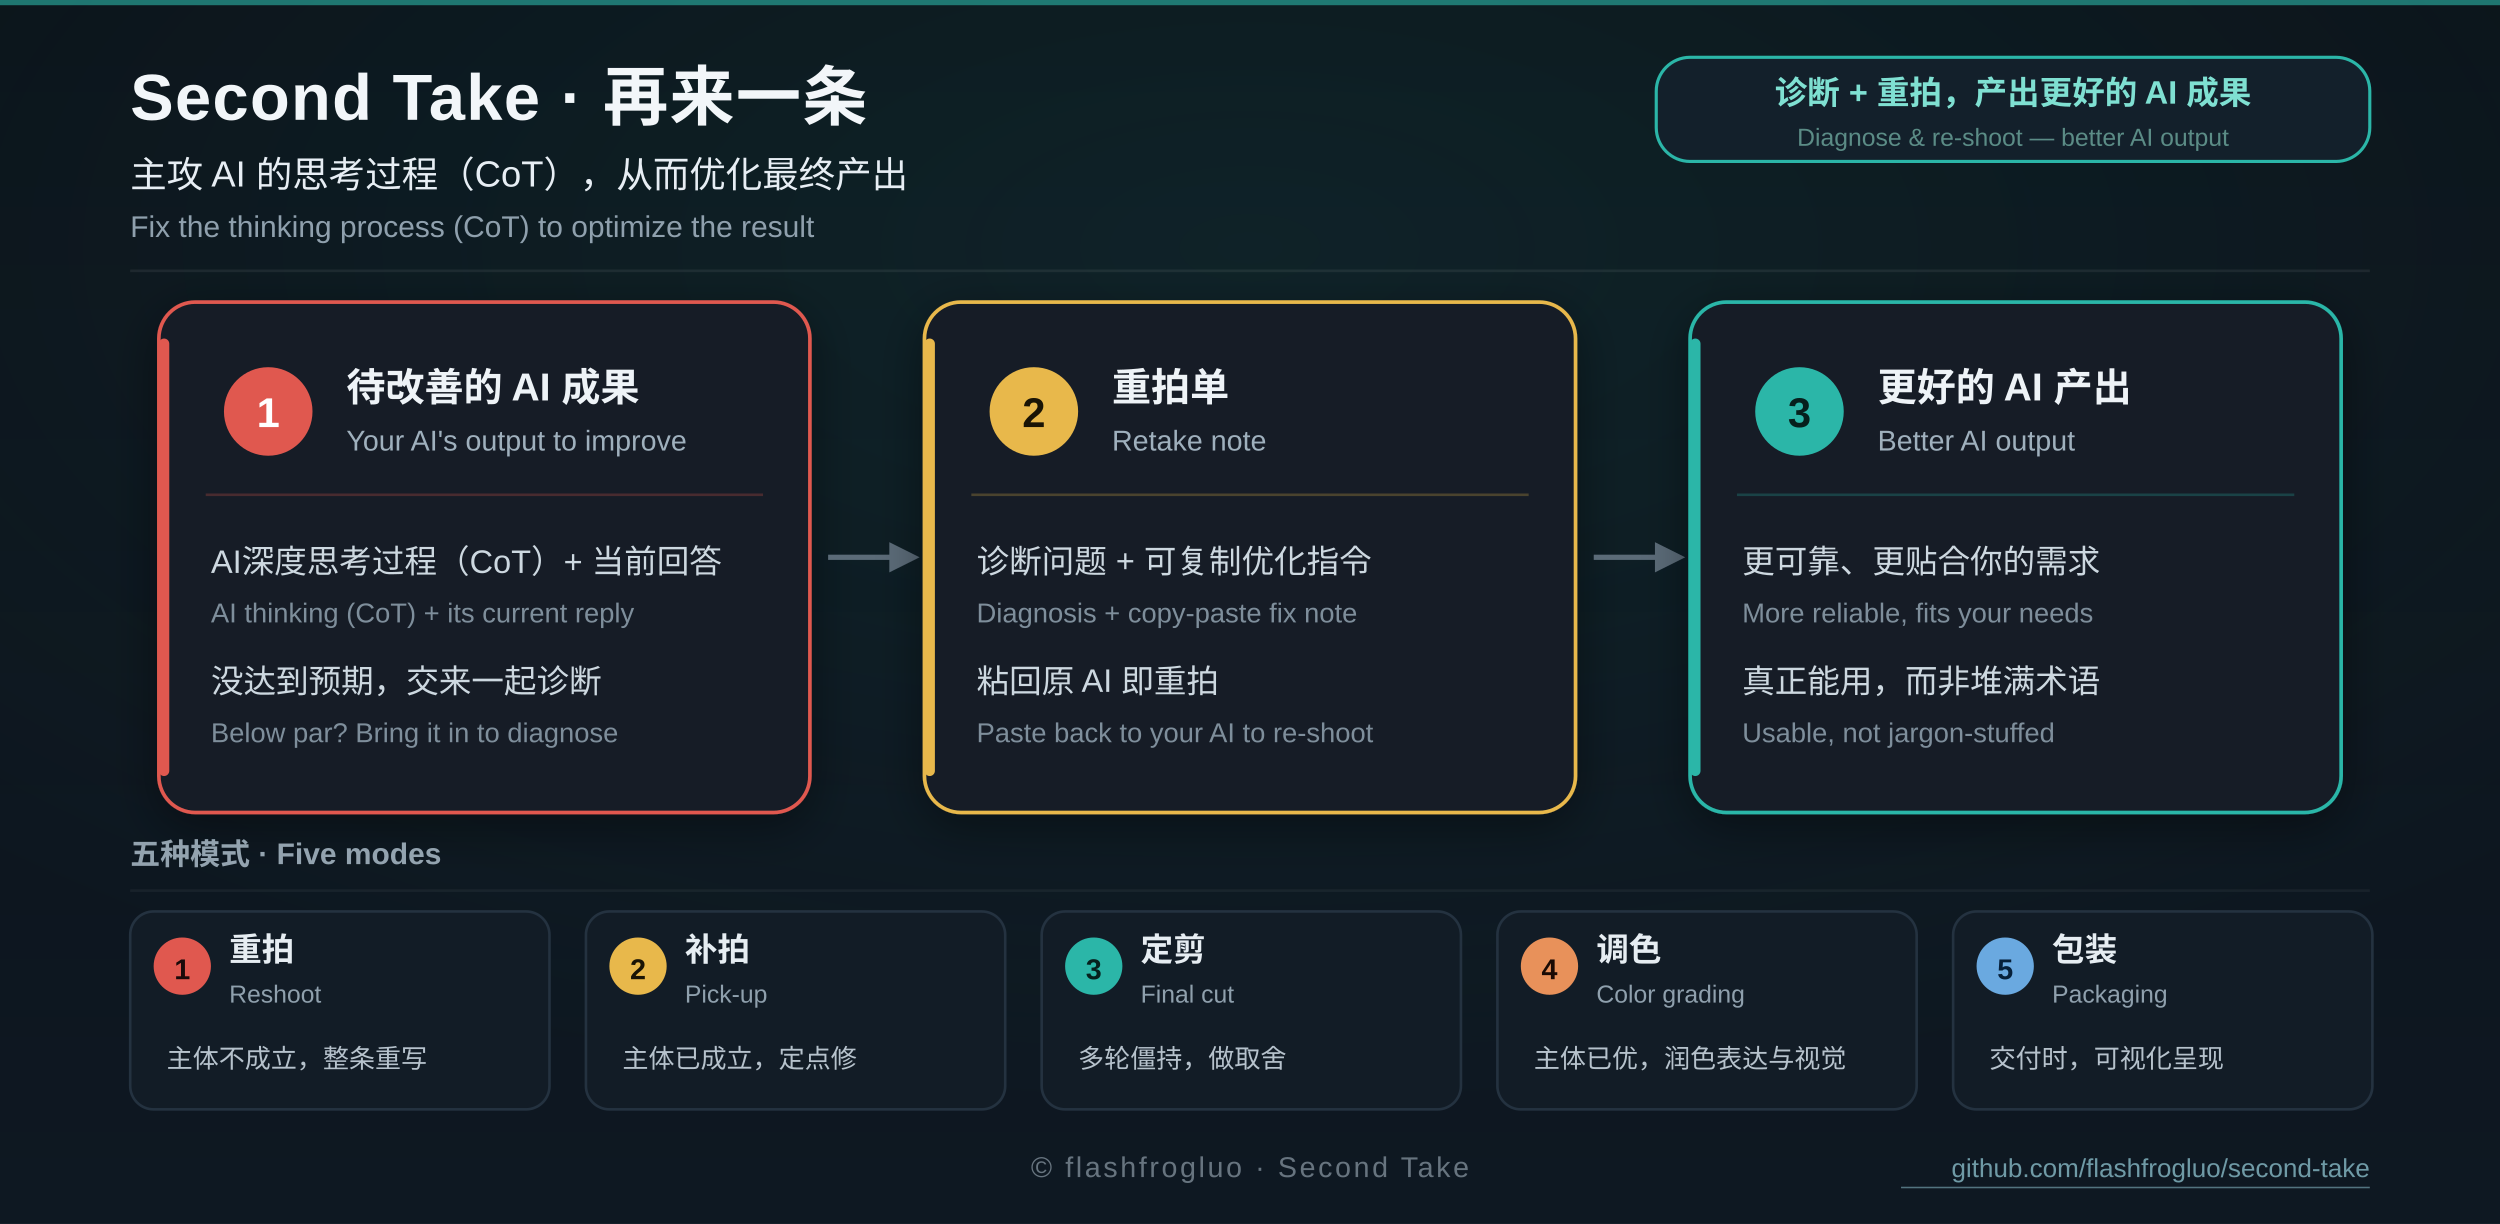
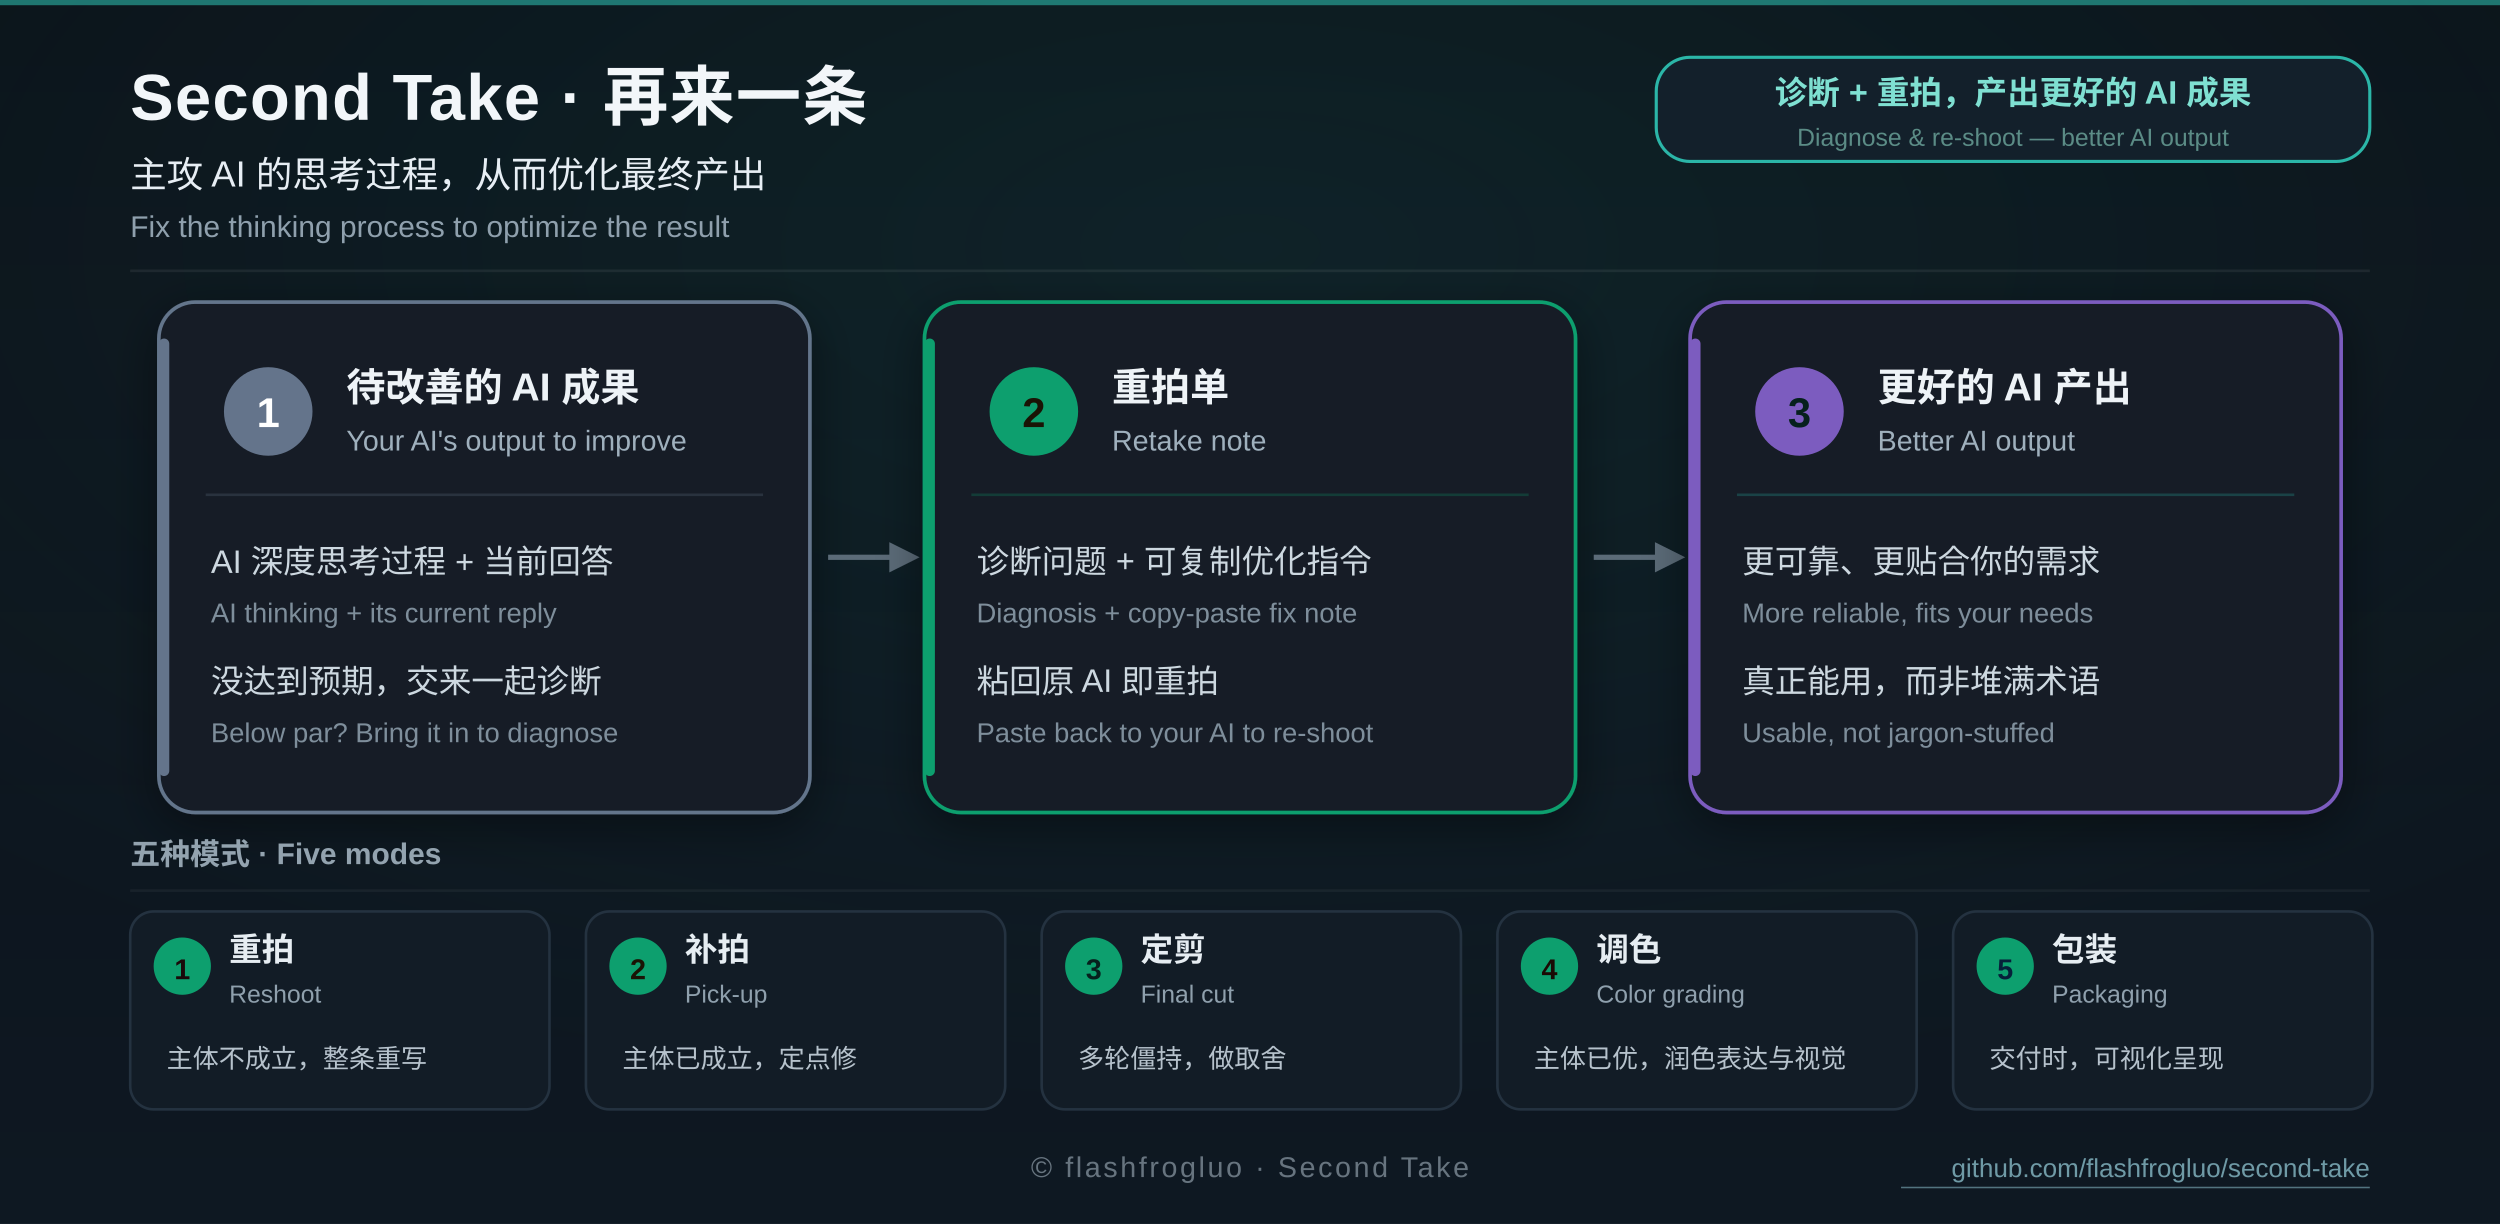
<svg xmlns="http://www.w3.org/2000/svg" xmlns:xlink="http://www.w3.org/1999/xlink" viewBox="0 0 960 470" width="960" height="470" font-family="'Helvetica Neue',Arial,'PingFang SC','Microsoft YaHei',sans-serif">
  <defs>
    <linearGradient id="bg" x1="0" y1="0" x2="0" y2="1">
      <stop offset="0" stop-color="#0b1118" />
      <stop offset="1" stop-color="#0e1822" />
    </linearGradient>
    <radialGradient id="glow" cx="50%" cy="20%" r="72%">
      <stop offset="0" stop-color="#2bb6a8" stop-opacity="0.10" />
      <stop offset="100%" stop-color="#2bb6a8" stop-opacity="0" />
    </radialGradient>
    <filter id="shadow" x="-25%" y="-25%" width="150%" height="150%">
      <feDropShadow dx="0" dy="5" stdDeviation="9" flood-color="#000" flood-opacity="0.40" />
    </filter>
  </defs>
  <rect width="960" height="470" fill="url(#bg)" />
  <rect width="960" height="470" fill="url(#glow)" />
  <rect x="0" y="0" width="960" height="2" fill="#2bb6a8" opacity="0.6" />
  <text x="50" y="46" fill="#f2f6f9" font-size="25" font-weight="800" letter-spacing="0.5">Second Take · 再来一条</text>
  <rect x="636" y="22" width="274" height="40" rx="13" fill="#13202b" stroke="#2bb6a8" stroke-width="1.2" />
  <text x="773" y="40" text-anchor="middle" fill="#7fe0d2" font-size="12.5" font-weight="700">诊断 + 重拍，产出更好的 AI 成果</text>
  <text x="773" y="56" text-anchor="middle" fill="#5b8c86" font-size="9.5">Diagnose &amp; re-shoot — better AI output</text>
-   <text x="50" y="72" fill="#e7eef4" font-size="14">主攻 AI 的思考过程（CoT），从而优化最终产出</text>
-   <text x="50" y="91" fill="#8fa0ad" font-size="11.5">Fix the thinking process (CoT) to optimize the result</text>
+   <text x="50" y="72" fill="#e7eef4" font-size="14">主攻 AI 的思考过程，从而优化最终产出</text>
+   <text x="50" y="91" fill="#8fa0ad" font-size="11.5">Fix the thinking process to optimize the result</text>
  <line x1="50" y1="104" x2="910" y2="104" stroke="#ffffff" stroke-opacity="0.07" stroke-width="1" />
  <g transform="translate(61,116)">
-     <rect width="250" height="196" rx="14" fill="#141d27" stroke="#e0584f" stroke-width="1.4" filter="url(#shadow)" />
-     <rect x="0" y="14" width="4" height="168" rx="2" fill="#e0584f" />
-     <circle cx="42" cy="42" r="17" fill="#e0584f" />
+     <rect width="250" height="196" rx="14" fill="#141d27" stroke="#64748b" stroke-width="1.4" filter="url(#shadow)" />
+     <rect x="0" y="14" width="4" height="168" rx="2" fill="#64748b" />
+     <circle cx="42" cy="42" r="17" fill="#64748b" />
    <text x="42" y="48" text-anchor="middle" fill="#fff" font-size="16" font-weight="800">1</text>
    <text x="72" y="38" fill="#eef3f7" font-size="15" font-weight="700">待改善的 AI 成果</text>
    <text x="72" y="57" fill="#9fb0bd" font-size="11">Your AI's output to improve</text>
-     <line x1="18" y1="74" x2="232" y2="74" stroke="#e0584f" stroke-opacity="0.25" stroke-width="1" />
-     <text x="20" y="104" fill="#cdd8e0" font-size="12.5">AI深度思考过程（CoT）+ 当前回答</text>
-     <text x="20" y="123" fill="#7e8e9b" font-size="10.5">AI thinking (CoT) + its current reply</text>
+     <line x1="18" y1="74" x2="232" y2="74" stroke="#64748b" stroke-opacity="0.25" stroke-width="1" />
+     <text x="20" y="104" fill="#cdd8e0" font-size="12.5">AI 深度思考过程 + 当前回答</text>
+     <text x="20" y="123" fill="#7e8e9b" font-size="10.5">AI thinking + its current reply</text>
    <text x="20" y="150" fill="#cdd8e0" font-size="12.5">没达到预期，交来一起诊断</text>
    <text x="20" y="169" fill="#7e8e9b" font-size="10.5">Below par? Bring it in to diagnose</text>
  </g>
  <g stroke="#5b6b78" fill="#5b6b78">
    <line x1="318" y1="214" x2="342" y2="214" stroke-width="2" />
    <path d="M342 209 L352 214 L342 219 Z" />
  </g>
  <g transform="translate(355,116)">
-     <rect width="250" height="196" rx="14" fill="#141d27" stroke="#e8b84b" stroke-width="1.4" filter="url(#shadow)" />
-     <rect x="0" y="14" width="4" height="168" rx="2" fill="#e8b84b" />
-     <circle cx="42" cy="42" r="17" fill="#e8b84b" />
+     <rect width="250" height="196" rx="14" fill="#141d27" stroke="#0d9f6e" stroke-width="1.4" filter="url(#shadow)" />
+     <rect x="0" y="14" width="4" height="168" rx="2" fill="#0d9f6e" />
+     <circle cx="42" cy="42" r="17" fill="#0d9f6e" />
    <text x="42" y="48" text-anchor="middle" fill="#1a1405" font-size="16" font-weight="800">2</text>
    <text x="72" y="38" fill="#eef3f7" font-size="15" font-weight="700">重拍单</text>
    <text x="72" y="57" fill="#9fb0bd" font-size="11">Retake note</text>
-     <line x1="18" y1="74" x2="232" y2="74" stroke="#e8b84b" stroke-opacity="0.25" stroke-width="1" />
+     <line x1="18" y1="74" x2="232" y2="74" stroke="#0d9f6e" stroke-opacity="0.25" stroke-width="1" />
    <text x="20" y="104" fill="#cdd8e0" font-size="12.5">诊断问题 + 可复制优化指令</text>
    <text x="20" y="123" fill="#7e8e9b" font-size="10.5">Diagnosis + copy-paste fix note</text>
    <text x="20" y="150" fill="#cdd8e0" font-size="12.5">粘回原 AI 即重拍</text>
    <text x="20" y="169" fill="#7e8e9b" font-size="10.5">Paste back to your AI to re-shoot</text>
  </g>
  <g stroke="#5b6b78" fill="#5b6b78">
    <line x1="612" y1="214" x2="636" y2="214" stroke-width="2" />
    <path d="M636 209 L646 214 L636 219 Z" />
  </g>
  <g transform="translate(649,116)">
-     <rect width="250" height="196" rx="14" fill="#141d27" stroke="#2bb6a8" stroke-width="1.4" filter="url(#shadow)" />
-     <rect x="0" y="14" width="4" height="168" rx="2" fill="#2bb6a8" />
-     <circle cx="42" cy="42" r="17" fill="#2bb6a8" />
+     <rect width="250" height="196" rx="14" fill="#141d27" stroke="#7c5cbf" stroke-width="1.4" filter="url(#shadow)" />
+     <rect x="0" y="14" width="4" height="168" rx="2" fill="#7c5cbf" />
+     <circle cx="42" cy="42" r="17" fill="#7c5cbf" />
    <text x="42" y="48" text-anchor="middle" fill="#06201d" font-size="16" font-weight="800">3</text>
    <text x="72" y="38" fill="#eef3f7" font-size="15" font-weight="700">更好的 AI 产出</text>
    <text x="72" y="57" fill="#9fb0bd" font-size="11">Better AI output</text>
    <line x1="18" y1="74" x2="232" y2="74" stroke="#2bb6a8" stroke-opacity="0.25" stroke-width="1" />
    <text x="20" y="104" fill="#cdd8e0" font-size="12.5">更可靠、更贴合你的需求</text>
    <text x="20" y="123" fill="#7e8e9b" font-size="10.5">More reliable, fits your needs</text>
    <text x="20" y="150" fill="#cdd8e0" font-size="12.5">真正能用，而非堆满术语</text>
    <text x="20" y="169" fill="#7e8e9b" font-size="10.5">Usable, not jargon-stuffed</text>
  </g>
  <text x="50" y="332" fill="#93a3af" font-size="11.5" font-weight="700">五种模式 · Five modes</text>
  <line x1="50" y1="342" x2="910" y2="342" stroke="#ffffff" stroke-opacity="0.05" stroke-width="1" />
  <g transform="translate(50,350)">
    <rect width="161" height="76" rx="9" fill="#121c26" stroke="#243240" stroke-width="1" />
-     <circle cx="20" cy="21" r="11" fill="#e0584f" />
+     <circle cx="20" cy="21" r="11" fill="#0d9f6e" />
    <text x="20" y="26" text-anchor="middle" fill="#1a0a0a" font-size="11" font-weight="800">1</text>
    <text x="38" y="19" fill="#e6edf2" font-size="12.5" font-weight="700">重拍</text>
    <text x="38" y="35" fill="#8fa0ad" font-size="9.5">Reshoot</text>
    <text x="14" y="60" fill="#b6c2cc" font-size="10">主体不成立，整条重写</text>
  </g>
  <g transform="translate(225,350)">
    <rect width="161" height="76" rx="9" fill="#121c26" stroke="#243240" stroke-width="1" />
-     <circle cx="20" cy="21" r="11" fill="#e8b84b" />
+     <circle cx="20" cy="21" r="11" fill="#0d9f6e" />
    <text x="20" y="26" text-anchor="middle" fill="#1a1405" font-size="11" font-weight="800">2</text>
    <text x="38" y="19" fill="#e6edf2" font-size="12.5" font-weight="700">补拍</text>
    <text x="38" y="35" fill="#8fa0ad" font-size="9.5">Pick-up</text>
    <text x="14" y="60" fill="#b6c2cc" font-size="10">主体已成立，定点修</text>
  </g>
  <g transform="translate(400,350)">
    <rect width="161" height="76" rx="9" fill="#121c26" stroke="#243240" stroke-width="1" />
-     <circle cx="20" cy="21" r="11" fill="#2bb6a8" />
+     <circle cx="20" cy="21" r="11" fill="#0d9f6e" />
    <text x="20" y="26" text-anchor="middle" fill="#06201d" font-size="11" font-weight="800">3</text>
    <text x="38" y="19" fill="#e6edf2" font-size="12.5" font-weight="700">定剪</text>
    <text x="38" y="35" fill="#8fa0ad" font-size="9.5">Final cut</text>
    <text x="14" y="60" fill="#b6c2cc" font-size="10">多轮僵持，做取舍</text>
  </g>
  <g transform="translate(575,350)">
    <rect width="161" height="76" rx="9" fill="#121c26" stroke="#243240" stroke-width="1" />
-     <circle cx="20" cy="21" r="11" fill="#e8915a" />
+     <circle cx="20" cy="21" r="11" fill="#0d9f6e" />
    <text x="20" y="26" text-anchor="middle" fill="#1a0a04" font-size="11" font-weight="800">4</text>
    <text x="38" y="19" fill="#e6edf2" font-size="12.5" font-weight="700">调色</text>
    <text x="38" y="35" fill="#8fa0ad" font-size="9.5">Color grading</text>
    <text x="14" y="60" fill="#b6c2cc" font-size="10">主体已优，润色表达与视觉</text>
  </g>
  <g transform="translate(750,350)">
    <rect width="161" height="76" rx="9" fill="#121c26" stroke="#243240" stroke-width="1" />
-     <circle cx="20" cy="21" r="11" fill="#6aa9e0" />
+     <circle cx="20" cy="21" r="11" fill="#0d9f6e" />
    <text x="20" y="26" text-anchor="middle" fill="#06203a" font-size="11" font-weight="800">5</text>
    <text x="38" y="19" fill="#e6edf2" font-size="12.5" font-weight="700">包装</text>
    <text x="38" y="35" fill="#8fa0ad" font-size="9.5">Packaging</text>
    <text x="14" y="60" fill="#b6c2cc" font-size="10">交付时，可视化呈现</text>
  </g>
  <text x="480" y="452" text-anchor="middle" fill="#67747f" font-size="11" letter-spacing="1">© flashfrogluo · Second Take</text>
  <a xlink:href="https://github.com/flashfrogluo/second-take" href="https://github.com/flashfrogluo/second-take">
    <text x="910" y="452" text-anchor="end" fill="#6f9aa6" font-size="10">github.com/flashfrogluo/second-take</text>
    <line x1="730" y1="456" x2="910" y2="456" stroke="#6f9aa6" stroke-width="0.6" opacity="0.7" />
  </a>
</svg>
